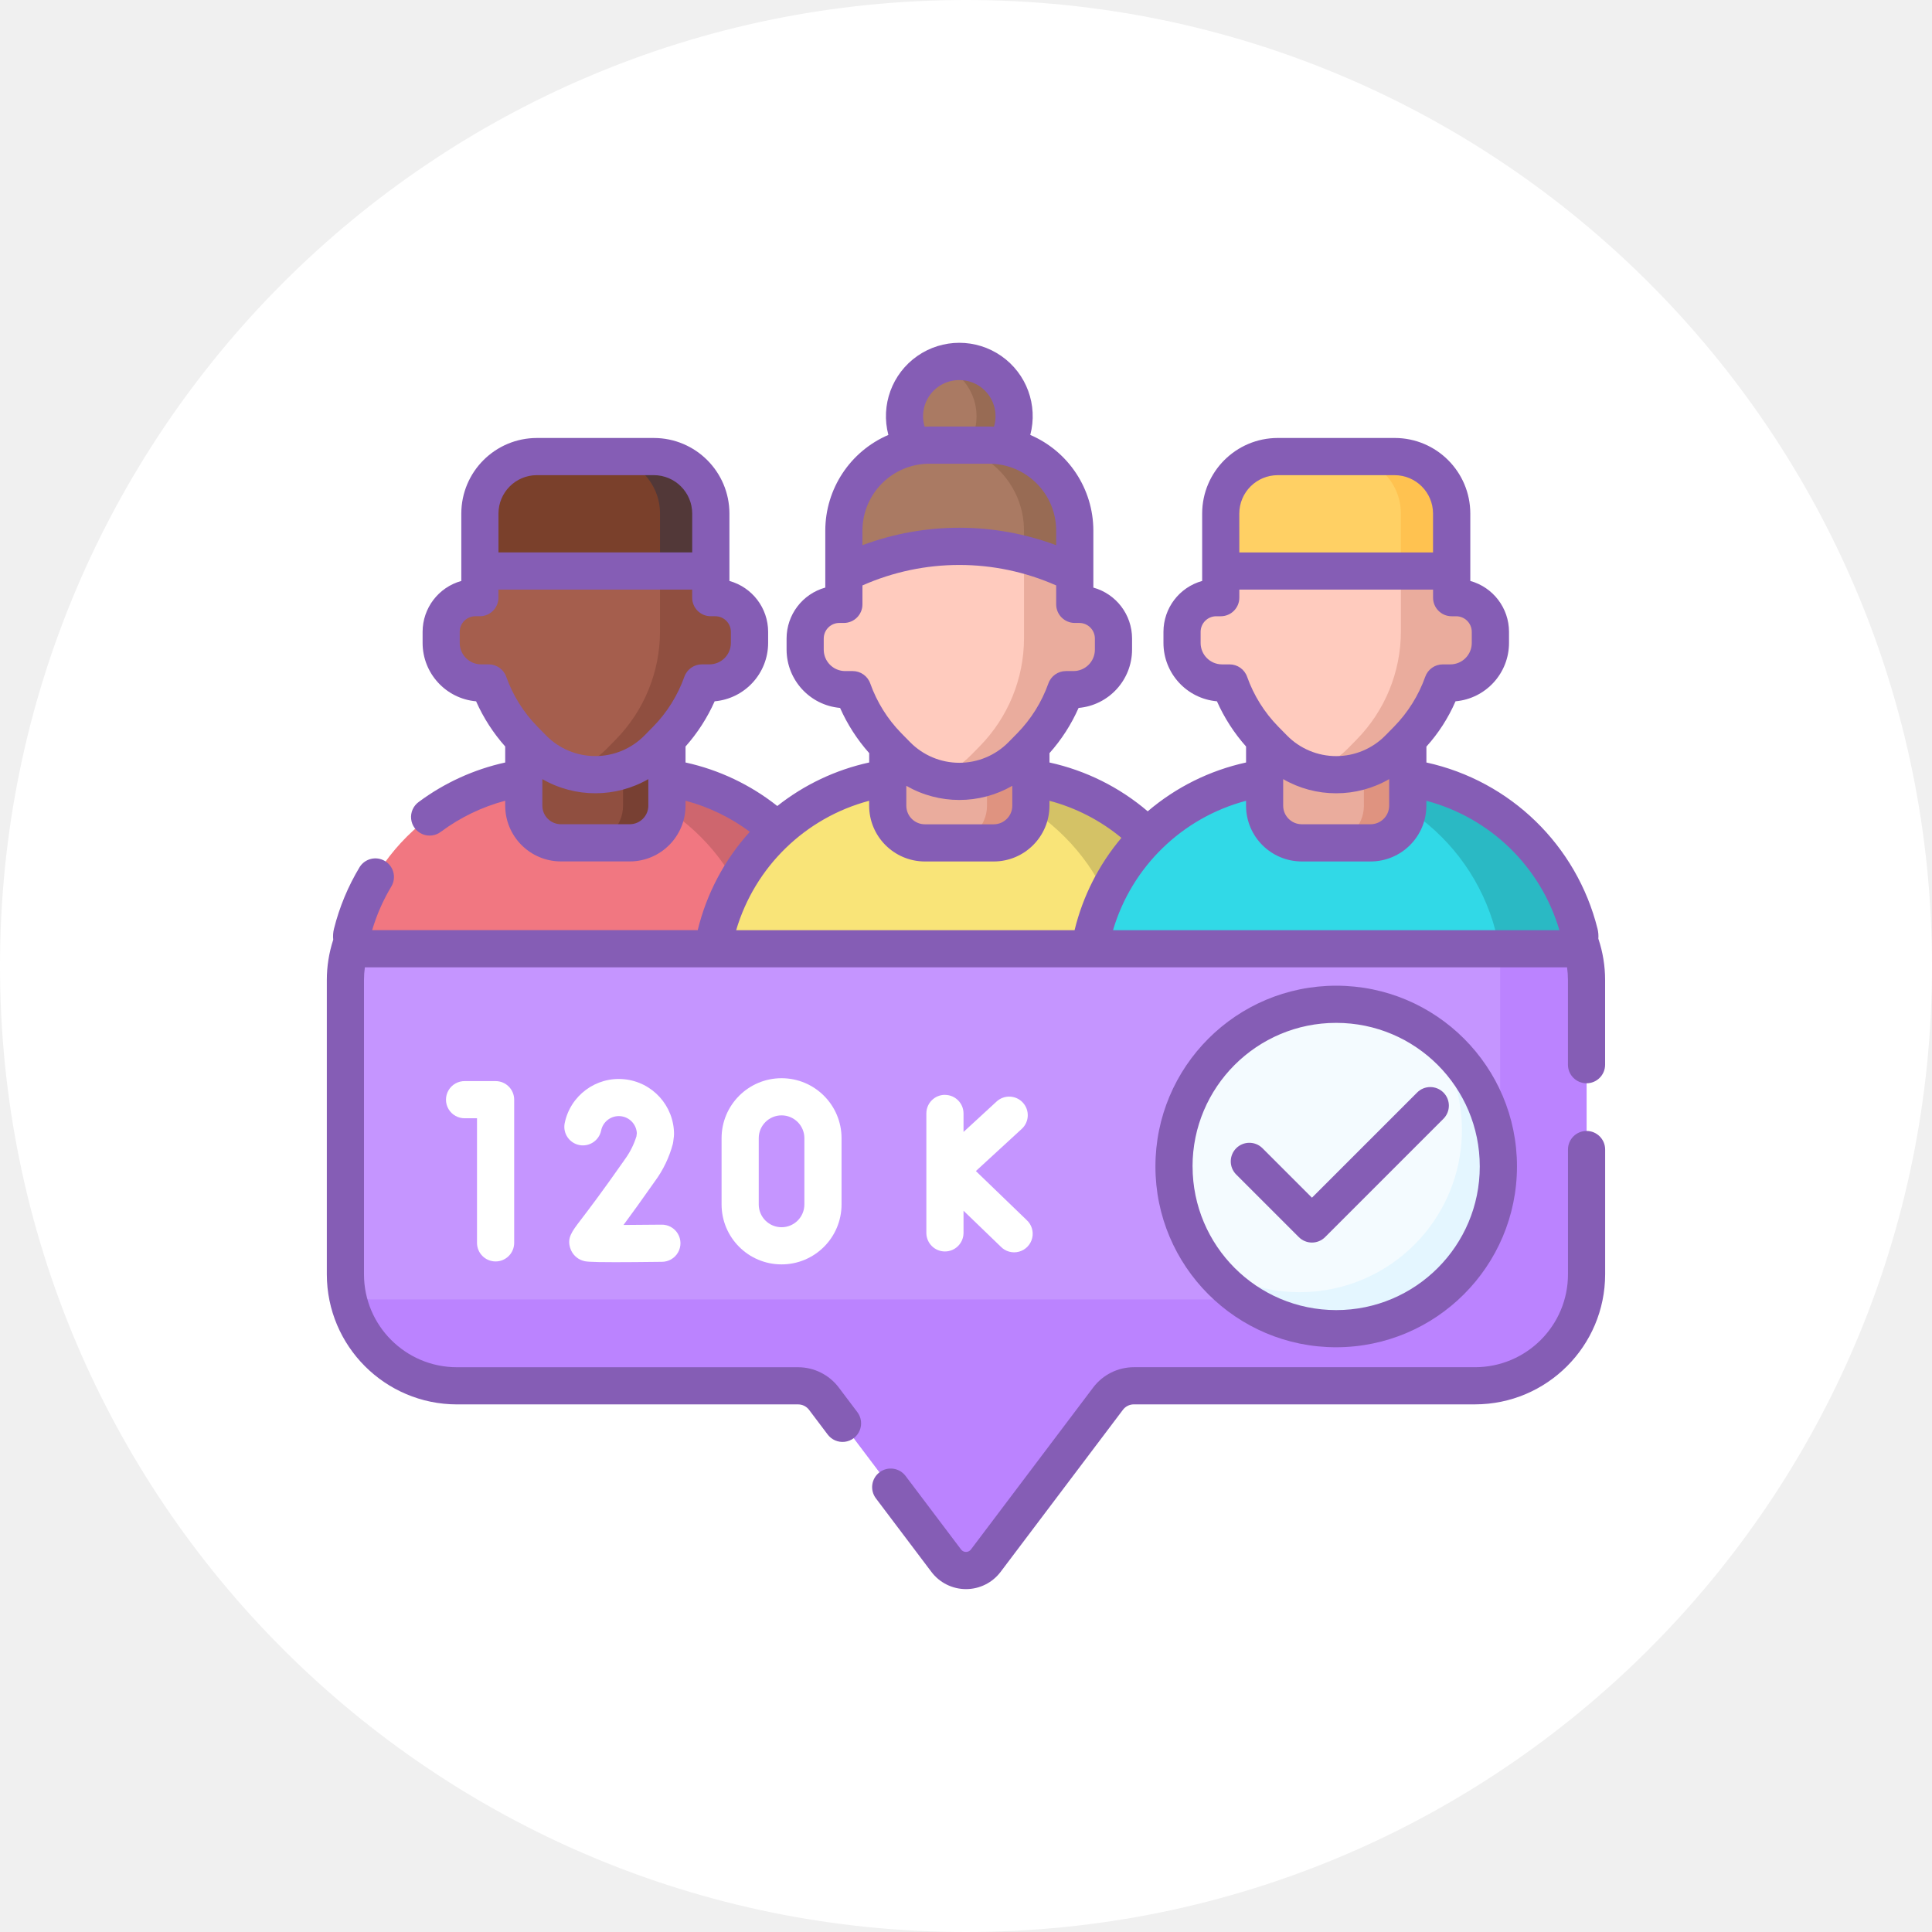
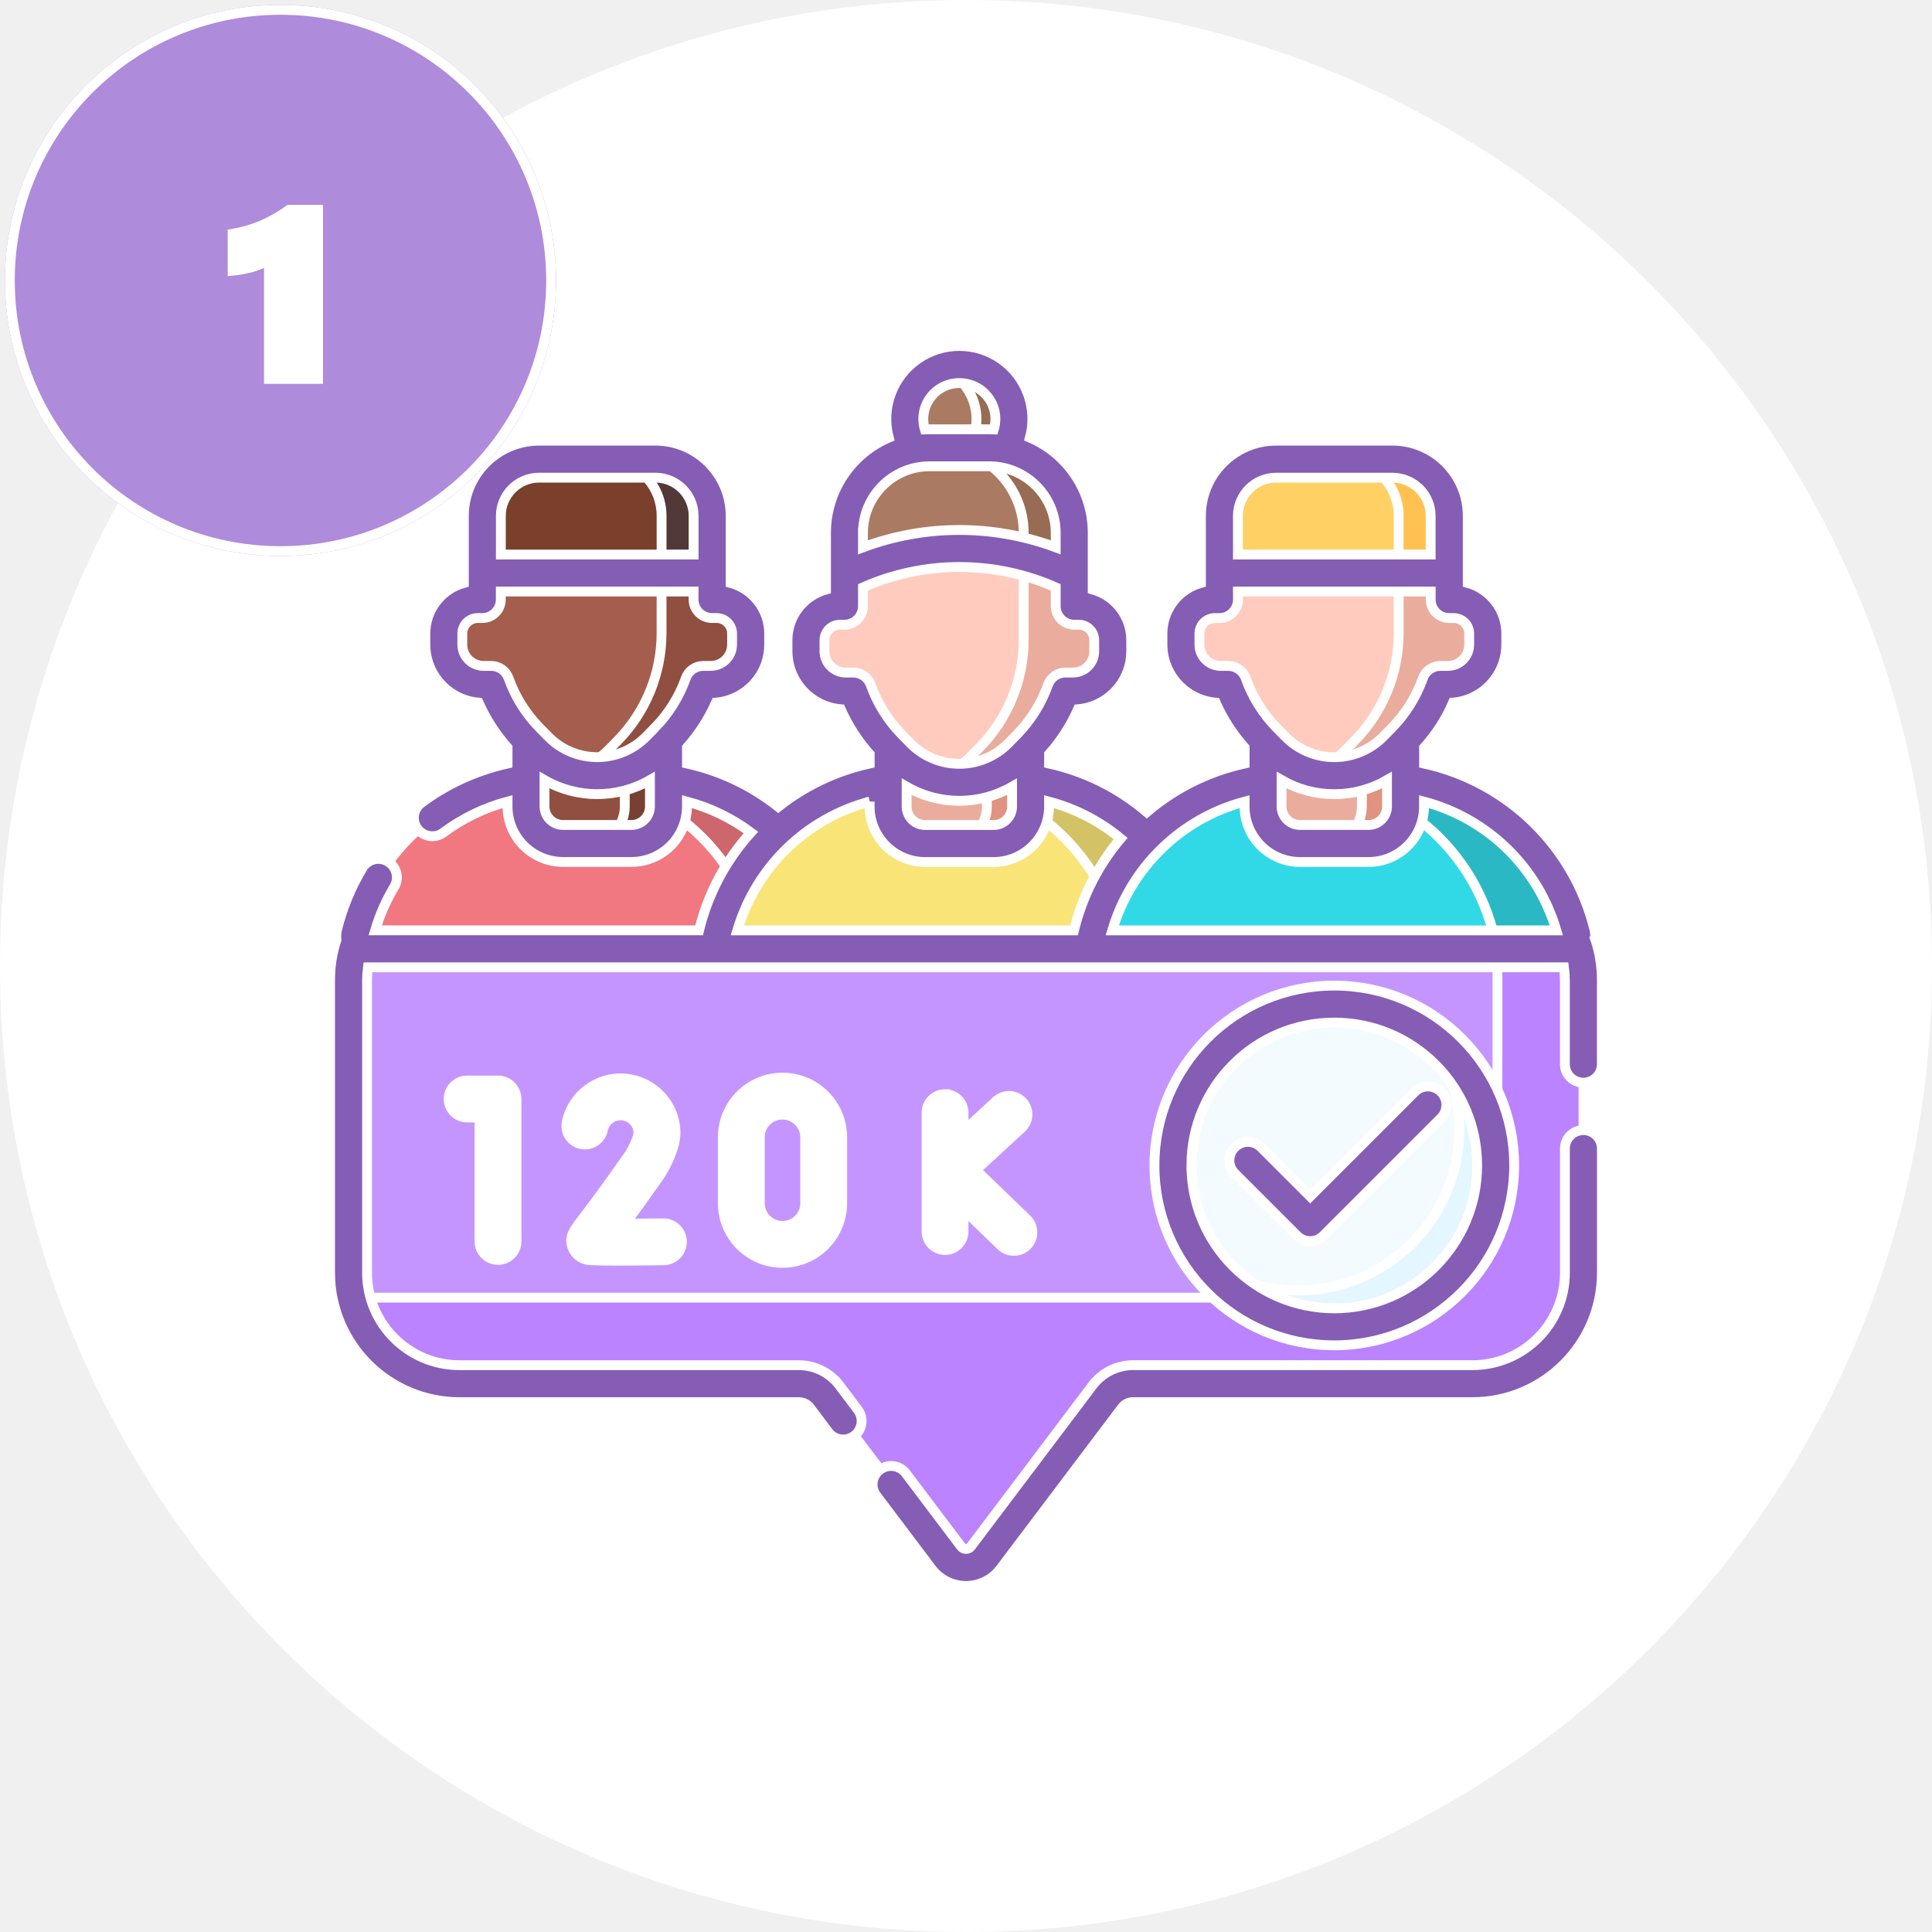
- <svg xmlns="http://www.w3.org/2000/svg" width="195.316" height="195.316" viewBox="0 0 195.316 195.316">
-   <g id="Grupo_61516" data-name="Grupo 61516" transform="translate(-118.277 -3684.834)">
-     <circle id="Elipse_4194" data-name="Elipse 4194" cx="97.658" cy="97.658" r="97.658" transform="translate(118.277 3684.834)" fill="#fff" />
-     <g id="Grupo_60446" data-name="Grupo 60446">
-       <g id="Grupo_60445" data-name="Grupo 60445">
-         <g id="Grupo_60414" data-name="Grupo 60414">
-           <path id="Trazado_109726" data-name="Trazado 109726" d="M267.4,3772.64H164.471a11.271,11.271,0,0,0-11.271,11.271v29.748a11.271,11.271,0,0,0,11.271,11.272h34.5a3.254,3.254,0,0,1,2.6,1.3l12.365,16.384a2.505,2.505,0,0,0,4,0l12.364-16.384a3.256,3.256,0,0,1,2.6-1.3h34.5a11.272,11.272,0,0,0,11.271-11.272v-29.748A11.271,11.271,0,0,0,267.4,3772.64Z" fill="#c595ff" />
-         </g>
-         <g id="Grupo_60415" data-name="Grupo 60415">
-           <path id="Trazado_109727" data-name="Trazado 109727" d="M269.7,3772.876a11.366,11.366,0,0,1,.236,2.3v27.271a13.748,13.748,0,0,1-13.748,13.748H155.74a11.374,11.374,0,0,1-2.3-.236,11.276,11.276,0,0,0,11.035,8.967h34.5a3.254,3.254,0,0,1,2.6,1.3l12.365,16.384a2.5,2.5,0,0,0,4,0l12.365-16.384a3.256,3.256,0,0,1,2.6-1.3h34.5a11.272,11.272,0,0,0,11.272-11.272v-29.748a11.275,11.275,0,0,0-8.967-11.035Z" fill="#bb83ff" />
-         </g>
-         <g id="Grupo_60416" data-name="Grupo 60416">
-           <path id="Trazado_109728" data-name="Trazado 109728" d="M203.386,3780.744a21.041,21.041,0,0,0-20.734-17.482h-8.377a21.044,21.044,0,0,0-20.409,15.926,1.255,1.255,0,0,0,1.218,1.556Z" fill="#f17781" />
-         </g>
-         <g id="Grupo_60417" data-name="Grupo 60417">
-           <path id="Trazado_109729" data-name="Trazado 109729" d="M194.962,3780.744h8.425a21.042,21.042,0,0,0-20.735-17.482h-8.4a21.042,21.042,0,0,1,20.711,17.481Z" fill="#ce666e" />
-         </g>
-         <g id="Grupo_60418" data-name="Grupo 60418">
-           <path id="Trazado_109730" data-name="Trazado 109730" d="M240.182,3780.744a21.042,21.042,0,0,0-20.735-17.482H211.07a21.041,21.041,0,0,0-20.734,17.482Z" fill="#f9e478" />
-         </g>
-         <g id="Grupo_60419" data-name="Grupo 60419">
-           <path id="Trazado_109731" data-name="Trazado 109731" d="M231.757,3780.744h8.425a21.042,21.042,0,0,0-20.735-17.482h-8.4A21.041,21.041,0,0,1,231.757,3780.744Z" fill="#d4c266" />
-         </g>
-         <g id="Grupo_60420" data-name="Grupo 60420">
-           <path id="Trazado_109732" data-name="Trazado 109732" d="M276.739,3780.744a1.255,1.255,0,0,0,1.218-1.556,21.044,21.044,0,0,0-20.408-15.926h-8.378a21.042,21.042,0,0,0-20.734,17.482Z" fill="#31d9e7" />
-         </g>
-         <g id="Grupo_60421" data-name="Grupo 60421">
-           <path id="Trazado_109733" data-name="Trazado 109733" d="M181.913,3770.039h-6.9a3.787,3.787,0,0,1-3.786-3.786v-10.686H185.7v10.686A3.786,3.786,0,0,1,181.913,3770.039Z" fill="#904f40" />
-         </g>
-         <g id="Grupo_60422" data-name="Grupo 60422">
-           <path id="Trazado_109734" data-name="Trazado 109734" d="M218.709,3770.039h-6.9a3.787,3.787,0,0,1-3.786-3.786v-10.686h14.471v10.686A3.785,3.785,0,0,1,218.709,3770.039Z" fill="#eaac9d" />
-         </g>
-         <g id="Grupo_60423" data-name="Grupo 60423">
-           <circle id="Elipse_4195" data-name="Elipse 4195" cx="16.398" cy="16.398" r="16.398" transform="translate(236.962 3786.362)" fill="#f4fbff" />
-         </g>
-         <g id="Grupo_60424" data-name="Grupo 60424">
-           <path id="Trazado_109735" data-name="Trazado 109735" d="M262.961,3789.47a16.394,16.394,0,0,1-22.891,22.89,16.4,16.4,0,1,0,22.891-22.89Z" fill="#e4f6ff" />
-         </g>
-         <g id="Grupo_60425" data-name="Grupo 60425">
-           <path id="Trazado_109736" data-name="Trazado 109736" d="M269.858,3780.744h6.881a1.255,1.255,0,0,0,1.218-1.556,21.044,21.044,0,0,0-20.408-15.926h-8.4A21.04,21.04,0,0,1,269.858,3780.744Z" fill="#2ab9c4" />
-         </g>
-         <g id="Grupo_60426" data-name="Grupo 60426">
-           <path id="Trazado_109737" data-name="Trazado 109737" d="M256.81,3770.039h-6.9a3.787,3.787,0,0,1-3.786-3.786v-10.686H260.6v10.686A3.786,3.786,0,0,1,256.81,3770.039Z" fill="#eaac9d" />
-         </g>
-         <g id="Grupo_60427" data-name="Grupo 60427">
-           <path id="Trazado_109738" data-name="Trazado 109738" d="M181.264,3755.567v10.715a3.757,3.757,0,0,1-3.757,3.757h4.435a3.757,3.757,0,0,0,3.757-3.757v-10.715Z" fill="#784033" />
-         </g>
-         <g id="Grupo_60428" data-name="Grupo 60428">
-           <path id="Trazado_109739" data-name="Trazado 109739" d="M218.059,3755.567v10.715a3.757,3.757,0,0,1-3.757,3.757h4.436a3.757,3.757,0,0,0,3.757-3.757v-10.715Z" fill="#df9380" />
-         </g>
-         <g id="Grupo_60429" data-name="Grupo 60429">
-           <path id="Trazado_109740" data-name="Trazado 109740" d="M256.161,3755.567v10.715a3.758,3.758,0,0,1-3.758,3.757h4.436a3.757,3.757,0,0,0,3.757-3.757v-10.715Z" fill="#df9380" />
-         </g>
-         <g id="Grupo_60436" data-name="Grupo 60436">
-           <g id="Grupo_60430" data-name="Grupo 60430">
-             <circle id="Elipse_4196" data-name="Elipse 4196" cx="5.541" cy="5.541" r="5.541" transform="translate(209.718 3721.379)" fill="#aa7a63" />
-           </g>
-           <g id="Grupo_60431" data-name="Grupo 60431">
-             <path id="Trazado_109741" data-name="Trazado 109741" d="M215.259,3721.379a5.512,5.512,0,0,0-1.9.342,5.533,5.533,0,0,1,0,10.4,5.538,5.538,0,1,0,1.9-10.738Z" fill="#986b54" />
-           </g>
-           <g id="Grupo_60432" data-name="Grupo 60432">
-             <path id="Trazado_109742" data-name="Trazado 109742" d="M222.461,3760.267l-.884.9a8.852,8.852,0,0,1-12.636,0l-.885-.9a15.613,15.613,0,0,1-4.469-10.934v-7.753H226.93v7.753A15.609,15.609,0,0,1,222.461,3760.267Z" fill="#ffcbbe" />
-           </g>
-           <path id="Trazado_109743" data-name="Trazado 109743" d="M227.361,3745.924h-.431V3738.7H203.587v7.225h-.431a3.482,3.482,0,0,0-3.482,3.482v1.067a4.073,4.073,0,0,0,4.073,4.073h.737a15.617,15.617,0,0,0,3.572,5.721l.885.9a8.85,8.85,0,0,0,12.636,0l.884-.9a15.617,15.617,0,0,0,3.572-5.721h.737a4.073,4.073,0,0,0,4.073-4.073v-1.067a3.482,3.482,0,0,0-3.482-3.482Z" fill="#ffcbbe" />
-           <path id="Trazado_109744" data-name="Trazado 109744" d="M227.361,3745.924h-.431V3738.7H221.8v10.634a15.613,15.613,0,0,1-4.469,10.934l-.885.9a8.8,8.8,0,0,1-3.751,2.273,8.85,8.85,0,0,0,8.884-2.273l.884-.9a15.609,15.609,0,0,0,3.572-5.72h.737a4.073,4.073,0,0,0,4.073-4.073v-1.067a3.482,3.482,0,0,0-3.482-3.483Z" fill="#eaac9d" />
-           <g id="Grupo_60433" data-name="Grupo 60433">
-             <path id="Trazado_109745" data-name="Trazado 109745" d="M215.259,3740.061a25.921,25.921,0,0,1,11.671,2.758v-4.346a8.641,8.641,0,0,0-8.641-8.641h-6.06a8.641,8.641,0,0,0-8.642,8.641v4.346A25.922,25.922,0,0,1,215.259,3740.061Z" fill="#aa7a63" />
-           </g>
-           <g id="Grupo_60435" data-name="Grupo 60435">
-             <g id="Grupo_60434" data-name="Grupo 60434">
-               <path id="Trazado_109746" data-name="Trazado 109746" d="M218.289,3729.832h-5.134a8.641,8.641,0,0,1,8.642,8.641v2.419a25.868,25.868,0,0,1,5.133,1.927v-4.346a8.641,8.641,0,0,0-8.641-8.641Z" fill="#986b54" />
+ <svg xmlns="http://www.w3.org/2000/svg" width="196.316" height="196.316" viewBox="0 0 196.316 196.316">
+   <g id="Grupo_61521" data-name="Grupo 61521" transform="translate(-254.5 -3690.5)">
+     <g id="Grupo_61518" data-name="Grupo 61518">
+       <g id="Grupo_61515" data-name="Grupo 61515" transform="translate(0.128 0.197)">
+         <circle id="Elipse_4194" data-name="Elipse 4194" cx="97.658" cy="97.658" r="97.658" transform="translate(254.872 3690.803)" fill="#fff" stroke="#fff" stroke-width="1" />
+         <g id="Grupo_60446" data-name="Grupo 60446" transform="translate(136.595 5.969)">
+           <g id="Grupo_60445" data-name="Grupo 60445">
+             <g id="Grupo_60414" data-name="Grupo 60414">
+               <path id="Trazado_109726" data-name="Trazado 109726" d="M267.4,3772.64H164.471a11.271,11.271,0,0,0-11.271,11.271v29.748a11.271,11.271,0,0,0,11.271,11.272h34.5a3.254,3.254,0,0,1,2.6,1.3l12.365,16.384a2.505,2.505,0,0,0,4,0l12.364-16.384a3.256,3.256,0,0,1,2.6-1.3h34.5a11.272,11.272,0,0,0,11.271-11.272v-29.748A11.271,11.271,0,0,0,267.4,3772.64Z" fill="#c595ff" stroke="#fff" stroke-width="1" />
            </g>
+             <g id="Grupo_60415" data-name="Grupo 60415">
+               <path id="Trazado_109727" data-name="Trazado 109727" d="M269.7,3772.876a11.366,11.366,0,0,1,.236,2.3v27.271a13.748,13.748,0,0,1-13.748,13.748H155.74a11.374,11.374,0,0,1-2.3-.236,11.276,11.276,0,0,0,11.035,8.967h34.5a3.254,3.254,0,0,1,2.6,1.3l12.365,16.384a2.5,2.5,0,0,0,4,0l12.365-16.384a3.256,3.256,0,0,1,2.6-1.3h34.5a11.272,11.272,0,0,0,11.272-11.272v-29.748a11.275,11.275,0,0,0-8.967-11.035Z" fill="#bb83ff" stroke="#fff" stroke-width="1" />
+             </g>
+             <g id="Grupo_60416" data-name="Grupo 60416">
+               <path id="Trazado_109728" data-name="Trazado 109728" d="M203.386,3780.744a21.041,21.041,0,0,0-20.734-17.482h-8.377a21.044,21.044,0,0,0-20.409,15.926,1.255,1.255,0,0,0,1.218,1.556Z" fill="#f17781" stroke="#fff" stroke-width="1" />
+             </g>
+             <g id="Grupo_60417" data-name="Grupo 60417">
+               <path id="Trazado_109729" data-name="Trazado 109729" d="M194.962,3780.744h8.425a21.042,21.042,0,0,0-20.735-17.482h-8.4a21.042,21.042,0,0,1,20.711,17.481Z" fill="#ce666e" stroke="#fff" stroke-width="1" />
+             </g>
+             <g id="Grupo_60418" data-name="Grupo 60418">
+               <path id="Trazado_109730" data-name="Trazado 109730" d="M240.182,3780.744a21.042,21.042,0,0,0-20.735-17.482H211.07a21.041,21.041,0,0,0-20.734,17.482Z" fill="#f9e478" stroke="#fff" stroke-width="1" />
+             </g>
+             <g id="Grupo_60419" data-name="Grupo 60419">
+               <path id="Trazado_109731" data-name="Trazado 109731" d="M231.757,3780.744h8.425a21.042,21.042,0,0,0-20.735-17.482h-8.4A21.041,21.041,0,0,1,231.757,3780.744Z" fill="#d4c266" stroke="#fff" stroke-width="1" />
+             </g>
+             <g id="Grupo_60420" data-name="Grupo 60420">
+               <path id="Trazado_109732" data-name="Trazado 109732" d="M276.739,3780.744a1.255,1.255,0,0,0,1.218-1.556,21.044,21.044,0,0,0-20.408-15.926h-8.378a21.042,21.042,0,0,0-20.734,17.482Z" fill="#31d9e7" stroke="#fff" stroke-width="1" />
+             </g>
+             <g id="Grupo_60421" data-name="Grupo 60421">
+               <path id="Trazado_109733" data-name="Trazado 109733" d="M181.913,3770.039h-6.9a3.787,3.787,0,0,1-3.786-3.786v-10.686H185.7v10.686A3.786,3.786,0,0,1,181.913,3770.039Z" fill="#904f40" stroke="#fff" stroke-width="1" />
+             </g>
+             <g id="Grupo_60422" data-name="Grupo 60422">
+               <path id="Trazado_109734" data-name="Trazado 109734" d="M218.709,3770.039h-6.9a3.787,3.787,0,0,1-3.786-3.786v-10.686h14.471v10.686A3.785,3.785,0,0,1,218.709,3770.039Z" fill="#eaac9d" stroke="#fff" stroke-width="1" />
+             </g>
+             <g id="Grupo_60423" data-name="Grupo 60423">
+               <circle id="Elipse_4195" data-name="Elipse 4195" cx="16.398" cy="16.398" r="16.398" transform="translate(236.962 3786.362)" fill="#f4fbff" stroke="#fff" stroke-width="1" />
+             </g>
+             <g id="Grupo_60424" data-name="Grupo 60424">
+               <path id="Trazado_109735" data-name="Trazado 109735" d="M262.961,3789.47a16.394,16.394,0,0,1-22.891,22.89,16.4,16.4,0,1,0,22.891-22.89Z" fill="#e4f6ff" stroke="#fff" stroke-width="1" />
+             </g>
+             <g id="Grupo_60425" data-name="Grupo 60425">
+               <path id="Trazado_109736" data-name="Trazado 109736" d="M269.858,3780.744h6.881a1.255,1.255,0,0,0,1.218-1.556,21.044,21.044,0,0,0-20.408-15.926h-8.4A21.04,21.04,0,0,1,269.858,3780.744Z" fill="#2ab9c4" stroke="#fff" stroke-width="1" />
+             </g>
+             <g id="Grupo_60426" data-name="Grupo 60426">
+               <path id="Trazado_109737" data-name="Trazado 109737" d="M256.81,3770.039h-6.9a3.787,3.787,0,0,1-3.786-3.786v-10.686H260.6v10.686A3.786,3.786,0,0,1,256.81,3770.039Z" fill="#eaac9d" stroke="#fff" stroke-width="1" />
+             </g>
+             <g id="Grupo_60427" data-name="Grupo 60427">
+               <path id="Trazado_109738" data-name="Trazado 109738" d="M181.264,3755.567v10.715a3.757,3.757,0,0,1-3.757,3.757h4.435a3.757,3.757,0,0,0,3.757-3.757v-10.715Z" fill="#784033" stroke="#fff" stroke-width="1" />
+             </g>
+             <g id="Grupo_60428" data-name="Grupo 60428">
+               <path id="Trazado_109739" data-name="Trazado 109739" d="M218.059,3755.567v10.715a3.757,3.757,0,0,1-3.757,3.757h4.436a3.757,3.757,0,0,0,3.757-3.757v-10.715Z" fill="#df9380" stroke="#fff" stroke-width="1" />
+             </g>
+             <g id="Grupo_60429" data-name="Grupo 60429">
+               <path id="Trazado_109740" data-name="Trazado 109740" d="M256.161,3755.567v10.715a3.758,3.758,0,0,1-3.758,3.757h4.436a3.757,3.757,0,0,0,3.757-3.757v-10.715Z" fill="#df9380" stroke="#fff" stroke-width="1" />
+             </g>
+             <g id="Grupo_60436" data-name="Grupo 60436">
+               <g id="Grupo_60430" data-name="Grupo 60430">
+                 <circle id="Elipse_4196" data-name="Elipse 4196" cx="5.541" cy="5.541" r="5.541" transform="translate(209.718 3721.379)" fill="#aa7a63" stroke="#fff" stroke-width="1" />
+               </g>
+               <g id="Grupo_60431" data-name="Grupo 60431">
+                 <path id="Trazado_109741" data-name="Trazado 109741" d="M215.259,3721.379a5.512,5.512,0,0,0-1.9.342,5.533,5.533,0,0,1,0,10.4,5.538,5.538,0,1,0,1.9-10.738Z" fill="#986b54" stroke="#fff" stroke-width="1" />
+               </g>
+               <g id="Grupo_60432" data-name="Grupo 60432">
+                 <path id="Trazado_109742" data-name="Trazado 109742" d="M222.461,3760.267l-.884.9a8.852,8.852,0,0,1-12.636,0l-.885-.9a15.613,15.613,0,0,1-4.469-10.934v-7.753H226.93v7.753A15.609,15.609,0,0,1,222.461,3760.267Z" fill="#ffcbbe" stroke="#fff" stroke-width="1" />
+               </g>
+               <path id="Trazado_109743" data-name="Trazado 109743" d="M227.361,3745.924h-.431V3738.7H203.587v7.225h-.431a3.482,3.482,0,0,0-3.482,3.482v1.067a4.073,4.073,0,0,0,4.073,4.073h.737a15.617,15.617,0,0,0,3.572,5.721l.885.9a8.85,8.85,0,0,0,12.636,0l.884-.9a15.617,15.617,0,0,0,3.572-5.721h.737a4.073,4.073,0,0,0,4.073-4.073v-1.067a3.482,3.482,0,0,0-3.482-3.482Z" fill="#ffcbbe" stroke="#fff" stroke-width="1" />
+               <path id="Trazado_109744" data-name="Trazado 109744" d="M227.361,3745.924h-.431V3738.7H221.8v10.634a15.613,15.613,0,0,1-4.469,10.934l-.885.9a8.8,8.8,0,0,1-3.751,2.273,8.85,8.85,0,0,0,8.884-2.273l.884-.9a15.609,15.609,0,0,0,3.572-5.72h.737a4.073,4.073,0,0,0,4.073-4.073v-1.067a3.482,3.482,0,0,0-3.482-3.483Z" fill="#eaac9d" stroke="#fff" stroke-width="1" />
+               <g id="Grupo_60433" data-name="Grupo 60433">
+                 <path id="Trazado_109745" data-name="Trazado 109745" d="M215.259,3740.061a25.921,25.921,0,0,1,11.671,2.758v-4.346a8.641,8.641,0,0,0-8.641-8.641h-6.06a8.641,8.641,0,0,0-8.642,8.641v4.346A25.922,25.922,0,0,1,215.259,3740.061Z" fill="#aa7a63" stroke="#fff" stroke-width="1" />
+               </g>
+               <g id="Grupo_60435" data-name="Grupo 60435">
+                 <g id="Grupo_60434" data-name="Grupo 60434">
+                   <path id="Trazado_109746" data-name="Trazado 109746" d="M218.289,3729.832h-5.134a8.641,8.641,0,0,1,8.642,8.641v2.419a25.868,25.868,0,0,1,5.133,1.927v-4.346a8.641,8.641,0,0,0-8.641-8.641Z" fill="#986b54" stroke="#fff" stroke-width="1" />
+                 </g>
+               </g>
+             </g>
+             <g id="Grupo_60440" data-name="Grupo 60440">
+               <path id="Trazado_109747" data-name="Trazado 109747" d="M190.566,3745.254h-.431v-4.345H166.792v4.345h-.431a3.482,3.482,0,0,0-3.482,3.482v1.067a4.073,4.073,0,0,0,4.073,4.073h.737a15.6,15.6,0,0,0,3.571,5.72l.885.9a8.852,8.852,0,0,0,12.636,0l.885-.9a15.61,15.61,0,0,0,3.572-5.72h.736a4.073,4.073,0,0,0,4.073-4.073v-1.067a3.481,3.481,0,0,0-3.481-3.482Z" fill="#a55e4d" stroke="#fff" stroke-width="1" />
+               <g id="Grupo_60437" data-name="Grupo 60437">
+                 <path id="Trazado_109748" data-name="Trazado 109748" d="M190.135,3742.559v-5.807a5.762,5.762,0,0,0-5.761-5.761H172.553a5.761,5.761,0,0,0-5.761,5.761v5.807Z" fill="#8b5e5e" stroke="#fff" stroke-width="1" />
+               </g>
+               <g id="Grupo_60438" data-name="Grupo 60438">
+                 <path id="Trazado_109749" data-name="Trazado 109749" d="M190.135,3742.559v-5.807a5.762,5.762,0,0,0-5.761-5.761H172.553a5.761,5.761,0,0,0-5.761,5.761v5.807Z" fill="#7a402b" stroke="#fff" stroke-width="1" />
+               </g>
+               <g id="Grupo_60439" data-name="Grupo 60439">
+                 <path id="Trazado_109750" data-name="Trazado 109750" d="M184.374,3730.991h-5.133a5.761,5.761,0,0,1,5.761,5.761v5.807h5.133v-5.807A5.762,5.762,0,0,0,184.374,3730.991Z" fill="#523838" stroke="#fff" stroke-width="1" />
+               </g>
+               <path id="Trazado_109751" data-name="Trazado 109751" d="M190.566,3745.254h-.431v-4.345H185v7.753a15.612,15.612,0,0,1-4.468,10.934l-.885.9a8.809,8.809,0,0,1-3.752,2.273,8.848,8.848,0,0,0,8.884-2.273l.885-.9a15.61,15.61,0,0,0,3.572-5.72h.737a4.074,4.074,0,0,0,4.073-4.073v-1.067a3.482,3.482,0,0,0-3.482-3.482Z" fill="#904f40" stroke="#fff" stroke-width="1" />
+             </g>
+             <g id="Grupo_60444" data-name="Grupo 60444">
+               <g id="Grupo_60441" data-name="Grupo 60441">
+                 <path id="Trazado_109752" data-name="Trazado 109752" d="M265.032,3742.559v-5.807a5.762,5.762,0,0,0-5.762-5.761H247.45a5.761,5.761,0,0,0-5.761,5.761v5.807Z" fill="#8b5e5e" stroke="#fff" stroke-width="1" />
+               </g>
+               <path id="Trazado_109753" data-name="Trazado 109753" d="M265.462,3745.254h-.43v-4.345H241.689v4.345h-.431a3.482,3.482,0,0,0-3.482,3.482v1.067a4.073,4.073,0,0,0,4.073,4.073h.736a15.61,15.61,0,0,0,3.572,5.72l.885.9a8.852,8.852,0,0,0,12.636,0l.885-.9a15.611,15.611,0,0,0,3.572-5.72h.736a4.073,4.073,0,0,0,4.073-4.073v-1.067A3.482,3.482,0,0,0,265.462,3745.254Z" fill="#ffcbbe" stroke="#fff" stroke-width="1" />
+               <g id="Grupo_60442" data-name="Grupo 60442">
+                 <path id="Trazado_109754" data-name="Trazado 109754" d="M265.032,3742.559v-5.807a5.762,5.762,0,0,0-5.762-5.761H247.45a5.761,5.761,0,0,0-5.761,5.761v5.807Z" fill="#ffd064" stroke="#fff" stroke-width="1" />
+               </g>
+               <path id="Trazado_109755" data-name="Trazado 109755" d="M265.462,3745.254h-.43v-4.345H259.9v7.753a15.608,15.608,0,0,1-4.469,10.934l-.884.9a8.809,8.809,0,0,1-3.752,2.273,8.849,8.849,0,0,0,8.884-2.273l.885-.9a15.611,15.611,0,0,0,3.572-5.72h.736a4.073,4.073,0,0,0,4.073-4.073v-1.067A3.482,3.482,0,0,0,265.462,3745.254Z" fill="#eaac9d" stroke="#fff" stroke-width="1" />
+               <g id="Grupo_60443" data-name="Grupo 60443">
+                 <path id="Trazado_109756" data-name="Trazado 109756" d="M259.27,3730.991h-5.132a5.761,5.761,0,0,1,5.761,5.761v5.807h5.133v-5.807a5.762,5.762,0,0,0-5.762-5.761Z" fill="#ffc250" stroke="#fff" stroke-width="1" />
+               </g>
+             </g>
+             <path id="Trazado_109757" data-name="Trazado 109757" d="M279.863,3779.717a3.161,3.161,0,0,0-.083-.984,22.88,22.88,0,0,0-17.3-16.815l0-1.606a16.8,16.8,0,0,0,2.944-4.58,5.929,5.929,0,0,0,5.407-5.9v-1.125a5.344,5.344,0,0,0-3.913-5.142v-6.815a7.648,7.648,0,0,0-7.639-7.639H247.45a7.649,7.649,0,0,0-7.64,7.639v6.815a5.342,5.342,0,0,0-3.913,5.142v1.125a5.929,5.929,0,0,0,5.407,5.9,17.667,17.667,0,0,0,2.944,4.57c0,.015,0,1.616,0,1.616a22.836,22.836,0,0,0-9.943,4.936,22.8,22.8,0,0,0-9.929-4.936v-.946a17.443,17.443,0,0,0,2.94-4.569,5.929,5.929,0,0,0,5.407-5.9v-1.124a5.344,5.344,0,0,0-3.913-5.143v-5.764a10.536,10.536,0,0,0-6.377-9.669,7.419,7.419,0,1,0-14.346,0,10.535,10.535,0,0,0-6.377,9.668v5.764a5.345,5.345,0,0,0-3.913,5.143v1.124a5.929,5.929,0,0,0,5.408,5.9,17.652,17.652,0,0,0,2.943,4.569c0,.016,0,.946,0,.946a22.817,22.817,0,0,0-9.291,4.4,22.788,22.788,0,0,0-9.276-4.4s0-1.6,0-1.615a17.679,17.679,0,0,0,2.944-4.569,5.929,5.929,0,0,0,5.407-5.9v-1.125a5.344,5.344,0,0,0-3.913-5.142v-6.814a7.648,7.648,0,0,0-7.64-7.64H172.553a7.648,7.648,0,0,0-7.64,7.64v6.814a5.344,5.344,0,0,0-3.913,5.142v1.125a5.929,5.929,0,0,0,5.407,5.9,17.679,17.679,0,0,0,2.944,4.569c0,.016,0,1.617,0,1.617a22.918,22.918,0,0,0-8.732,3.98,1.879,1.879,0,1,0,2.242,3.015,19.146,19.146,0,0,1,6.49-3.13v.5a5.642,5.642,0,0,0,5.636,5.636h6.957a5.642,5.642,0,0,0,5.636-5.636v-.5a19.063,19.063,0,0,1,6.5,3.14,22.86,22.86,0,0,0-5.267,9.943H155.9a19.093,19.093,0,0,1,1.957-4.443,1.879,1.879,0,0,0-3.218-1.939,22.823,22.823,0,0,0-2.6,6.25,3.149,3.149,0,0,0-.074,1.1,13.145,13.145,0,0,0-.648,4.079v29.748a13.165,13.165,0,0,0,13.15,13.15h34.5a1.385,1.385,0,0,1,1.1.548l1.874,2.484a1.879,1.879,0,1,0,3-2.263l-1.874-2.484a5.16,5.16,0,0,0-4.1-2.042h-34.5a9.4,9.4,0,0,1-9.393-9.393v-29.748a9.524,9.524,0,0,1,.089-1.289H276.7a9.529,9.529,0,0,1,.089,1.289v8.556a1.878,1.878,0,0,0,3.757,0v-8.556a13.115,13.115,0,0,0-.687-4.194ZM168.67,3736.752a3.887,3.887,0,0,1,3.883-3.882h11.821a3.886,3.886,0,0,1,3.882,3.882v3.929H168.67Zm15.151,29.529a1.881,1.881,0,0,1-1.879,1.879h-6.958a1.881,1.881,0,0,1-1.878-1.879V3763.6a10.748,10.748,0,0,0,10.714,0v2.683Zm.5-8-.884.9a6.974,6.974,0,0,1-9.955,0l-.885-.9a13.83,13.83,0,0,1-3.142-5.032,1.879,1.879,0,0,0-1.771-1.251h-.768a2.166,2.166,0,0,1-2.163-2.163v-1.125a1.579,1.579,0,0,1,1.577-1.577h.457a1.879,1.879,0,0,0,1.879-1.878v-.816h19.586v.816a1.878,1.878,0,0,0,1.878,1.878h.458a1.579,1.579,0,0,1,1.577,1.577v1.125a2.166,2.166,0,0,1-2.163,2.163h-.768a1.879,1.879,0,0,0-1.771,1.251,13.829,13.829,0,0,1-3.142,5.033ZM248,3763.6a10.651,10.651,0,0,0,5.357,1.431h0a10.658,10.658,0,0,0,5.358-1.431v2.683a1.881,1.881,0,0,1-1.879,1.879h-6.958a1.881,1.881,0,0,1-1.878-1.879Zm-4.436-26.846a3.887,3.887,0,0,1,3.883-3.882h11.821a3.886,3.886,0,0,1,3.882,3.882v3.929H243.567ZM242.585,3752h-.767a2.166,2.166,0,0,1-2.164-2.163v-1.125a1.579,1.579,0,0,1,1.577-1.577h.458a1.878,1.878,0,0,0,1.878-1.878v-.816h19.586v.816a1.879,1.879,0,0,0,1.879,1.878h.457a1.579,1.579,0,0,1,1.577,1.577v1.125A2.166,2.166,0,0,1,264.9,3752h-.767a1.879,1.879,0,0,0-1.771,1.251,13.842,13.842,0,0,1-3.142,5.033l-.885.9a6.973,6.973,0,0,1-9.954,0l-.885-.9a13.817,13.817,0,0,1-3.142-5.032A1.878,1.878,0,0,0,242.585,3752Zm-27.326-28.74a3.649,3.649,0,0,1,3.505,4.708c-.158-.007-.316-.012-.476-.012h-6.059c-.16,0-.318.005-.476.012a3.649,3.649,0,0,1,3.506-4.708Zm-9.793,15.216a6.77,6.77,0,0,1,6.763-6.762h6.059a6.77,6.77,0,0,1,6.763,6.762v1.475a28.052,28.052,0,0,0-19.586,0v-1.475Zm-.982,14.2h-.768a2.166,2.166,0,0,1-2.163-2.163v-1.125a1.578,1.578,0,0,1,1.577-1.577h.457a1.879,1.879,0,0,0,1.879-1.879v-1.914a24.2,24.2,0,0,1,19.586,0v1.914a1.878,1.878,0,0,0,1.878,1.879h.458a1.579,1.579,0,0,1,1.577,1.577v1.124a2.167,2.167,0,0,1-2.164,2.164h-.767a1.879,1.879,0,0,0-1.771,1.251,13.83,13.83,0,0,1-3.142,5.032l-.885.9a6.974,6.974,0,0,1-9.954,0l-.885-.9a13.83,13.83,0,0,1-3.142-5.032,1.879,1.879,0,0,0-1.771-1.251Zm16.132,11.6v2.012a1.881,1.881,0,0,1-1.878,1.879H211.78a1.881,1.881,0,0,1-1.879-1.879v-2.012a10.745,10.745,0,0,0,10.715,0Zm-14.472,1.513v.5a5.642,5.642,0,0,0,5.636,5.636h6.958a5.642,5.642,0,0,0,5.635-5.636v-.5a19.037,19.037,0,0,1,7.274,3.748,22.836,22.836,0,0,0-4.736,9.334H192.7a19.143,19.143,0,0,1,13.448-13.083Zm24.653,13.083a19.143,19.143,0,0,1,13.449-13.083v.5a5.642,5.642,0,0,0,5.635,5.635h6.958a5.642,5.642,0,0,0,5.636-5.635v-.5a19.121,19.121,0,0,1,13.448,13.083Z" fill="#855db5" stroke="#fff" stroke-width="1" />
+             <path id="Trazado_109758" data-name="Trazado 109758" d="M278.671,3799.167a1.878,1.878,0,0,0-1.878,1.879v12.613a9.4,9.4,0,0,1-9.393,9.393H232.9a5.163,5.163,0,0,0-4.1,2.042l-12.365,16.384a.625.625,0,0,1-1,0l-5.61-7.434a1.879,1.879,0,0,0-3,2.264l5.61,7.433a4.383,4.383,0,0,0,7,0l12.365-16.384a1.385,1.385,0,0,1,1.1-.548h34.5a13.165,13.165,0,0,0,13.15-13.15v-12.613a1.879,1.879,0,0,0-1.879-1.879Z" fill="#855db5" stroke="#fff" stroke-width="1" />
+             <path id="Trazado_109759" data-name="Trazado 109759" d="M271.637,3802.759a18.276,18.276,0,1,0-18.277,18.277A18.3,18.3,0,0,0,271.637,3802.759Zm-32.8,0a14.519,14.519,0,1,1,14.519,14.52A14.535,14.535,0,0,1,238.841,3802.759Z" fill="#855db5" stroke="#fff" stroke-width="1" />
+             <path id="Trazado_109760" data-name="Trazado 109760" d="M264.2,3795.281a1.88,1.88,0,0,0-2.657,0l-10.634,10.634-5.02-5.02a1.879,1.879,0,0,0-2.657,2.657l6.349,6.348a1.879,1.879,0,0,0,2.657,0l11.962-11.962a1.878,1.878,0,0,0,0-2.657Z" fill="#855db5" stroke="#fff" stroke-width="1" />
+             <path id="Trazado_109761" data-name="Trazado 109761" d="M213.806,3795.517a1.878,1.878,0,0,0-1.879,1.878v12.12a1.879,1.879,0,0,0,3.757,0v-2.282l3.767,3.634a1.878,1.878,0,1,0,2.608-2.7l-5.126-4.945,4.663-4.286a1.879,1.879,0,0,0-2.542-2.767l-3.37,3.1V3797.4a1.878,1.878,0,0,0-1.878-1.878Z" fill="#fff" stroke="#fff" stroke-width="1" />
+             <path id="Trazado_109762" data-name="Trazado 109762" d="M168.38,3812.36a1.878,1.878,0,0,0,1.878-1.878v-14.475a1.879,1.879,0,0,0-1.878-1.879h-3.094a1.879,1.879,0,1,0,0,3.757H166.5v12.6A1.879,1.879,0,0,0,168.38,3812.36Z" fill="#fff" stroke="#fff" stroke-width="1" />
+             <path id="Trazado_109763" data-name="Trazado 109763" d="M181.39,3802.124c-2.289,3.272-3.656,5.061-4.39,6.021-.929,1.217-1.4,1.827-1.079,2.854a1.943,1.943,0,0,0,1.262,1.28c.254.084.469.156,3.273.156,1.112,0,2.631-.011,4.721-.037a1.879,1.879,0,1,0-.047-3.757c-1.284.016-2.64.027-3.821.031.778-1.048,1.813-2.471,3.159-4.394a11.237,11.237,0,0,0,1.83-3.8,1.706,1.706,0,0,0,.034-.187l.071-.56a1.894,1.894,0,0,0,.015-.238,5.583,5.583,0,0,0-11.06-1.08,1.879,1.879,0,0,0,3.687.725,1.825,1.825,0,0,1,3.613.256l-.04.317a7.934,7.934,0,0,1-1.228,2.408Z" fill="#fff" stroke="#fff" stroke-width="1" />
+             <path id="Trazado_109764" data-name="Trazado 109764" d="M191.225,3799.9v6.694a6.064,6.064,0,1,0,12.128,0V3799.9a6.064,6.064,0,0,0-12.128,0Zm8.371,0v6.694a2.307,2.307,0,0,1-4.614,0V3799.9a2.307,2.307,0,0,1,4.614,0Z" fill="#fff" stroke="#fff" stroke-width="1" />
          </g>
        </g>
-         <g id="Grupo_60440" data-name="Grupo 60440">
-           <path id="Trazado_109747" data-name="Trazado 109747" d="M190.566,3745.254h-.431v-4.345H166.792v4.345h-.431a3.482,3.482,0,0,0-3.482,3.482v1.067a4.073,4.073,0,0,0,4.073,4.073h.737a15.6,15.6,0,0,0,3.571,5.72l.885.9a8.852,8.852,0,0,0,12.636,0l.885-.9a15.61,15.61,0,0,0,3.572-5.72h.736a4.073,4.073,0,0,0,4.073-4.073v-1.067a3.481,3.481,0,0,0-3.481-3.482Z" fill="#a55e4d" />
-           <g id="Grupo_60437" data-name="Grupo 60437">
-             <path id="Trazado_109748" data-name="Trazado 109748" d="M190.135,3742.559v-5.807a5.762,5.762,0,0,0-5.761-5.761H172.553a5.761,5.761,0,0,0-5.761,5.761v5.807Z" fill="#8b5e5e" />
-           </g>
-           <g id="Grupo_60438" data-name="Grupo 60438">
-             <path id="Trazado_109749" data-name="Trazado 109749" d="M190.135,3742.559v-5.807a5.762,5.762,0,0,0-5.761-5.761H172.553a5.761,5.761,0,0,0-5.761,5.761v5.807Z" fill="#7a402b" />
-           </g>
-           <g id="Grupo_60439" data-name="Grupo 60439">
-             <path id="Trazado_109750" data-name="Trazado 109750" d="M184.374,3730.991h-5.133a5.761,5.761,0,0,1,5.761,5.761v5.807h5.133v-5.807A5.762,5.762,0,0,0,184.374,3730.991Z" fill="#523838" />
-           </g>
-           <path id="Trazado_109751" data-name="Trazado 109751" d="M190.566,3745.254h-.431v-4.345H185v7.753a15.612,15.612,0,0,1-4.468,10.934l-.885.9a8.809,8.809,0,0,1-3.752,2.273,8.848,8.848,0,0,0,8.884-2.273l.885-.9a15.61,15.61,0,0,0,3.572-5.72h.737a4.074,4.074,0,0,0,4.073-4.073v-1.067a3.482,3.482,0,0,0-3.482-3.482Z" fill="#904f40" />
+       </g>
+       <g id="Grupo_61512" data-name="Grupo 61512" transform="translate(-450 -79)">
+         <g id="Elipse_4269" data-name="Elipse 4269" transform="translate(705 3770)" fill="#af8bdb" stroke="#fff" stroke-width="1">
+           <circle cx="28" cy="28" r="28" stroke="none" />
+           <circle cx="28" cy="28" r="27.5" fill="none" />
        </g>
-         <g id="Grupo_60444" data-name="Grupo 60444">
-           <g id="Grupo_60441" data-name="Grupo 60441">
-             <path id="Trazado_109752" data-name="Trazado 109752" d="M265.032,3742.559v-5.807a5.762,5.762,0,0,0-5.762-5.761H247.45a5.761,5.761,0,0,0-5.761,5.761v5.807Z" fill="#8b5e5e" />
-           </g>
-           <path id="Trazado_109753" data-name="Trazado 109753" d="M265.462,3745.254h-.43v-4.345H241.689v4.345h-.431a3.482,3.482,0,0,0-3.482,3.482v1.067a4.073,4.073,0,0,0,4.073,4.073h.736a15.61,15.61,0,0,0,3.572,5.72l.885.9a8.852,8.852,0,0,0,12.636,0l.885-.9a15.611,15.611,0,0,0,3.572-5.72h.736a4.073,4.073,0,0,0,4.073-4.073v-1.067A3.482,3.482,0,0,0,265.462,3745.254Z" fill="#ffcbbe" />
-           <g id="Grupo_60442" data-name="Grupo 60442">
-             <path id="Trazado_109754" data-name="Trazado 109754" d="M265.032,3742.559v-5.807a5.762,5.762,0,0,0-5.762-5.761H247.45a5.761,5.761,0,0,0-5.761,5.761v5.807Z" fill="#ffd064" />
-           </g>
-           <path id="Trazado_109755" data-name="Trazado 109755" d="M265.462,3745.254h-.43v-4.345H259.9v7.753a15.608,15.608,0,0,1-4.469,10.934l-.884.9a8.809,8.809,0,0,1-3.752,2.273,8.849,8.849,0,0,0,8.884-2.273l.885-.9a15.611,15.611,0,0,0,3.572-5.72h.736a4.073,4.073,0,0,0,4.073-4.073v-1.067A3.482,3.482,0,0,0,265.462,3745.254Z" fill="#eaac9d" />
-           <g id="Grupo_60443" data-name="Grupo 60443">
-             <path id="Trazado_109756" data-name="Trazado 109756" d="M259.27,3730.991h-5.132a5.761,5.761,0,0,1,5.761,5.761v5.807h5.133v-5.807a5.762,5.762,0,0,0-5.762-5.761Z" fill="#ffc250" />
-           </g>
-         </g>
-         <path id="Trazado_109757" data-name="Trazado 109757" d="M279.863,3779.717a3.161,3.161,0,0,0-.083-.984,22.88,22.88,0,0,0-17.3-16.815l0-1.606a16.8,16.8,0,0,0,2.944-4.58,5.929,5.929,0,0,0,5.407-5.9v-1.125a5.344,5.344,0,0,0-3.913-5.142v-6.815a7.648,7.648,0,0,0-7.639-7.639H247.45a7.649,7.649,0,0,0-7.64,7.639v6.815a5.342,5.342,0,0,0-3.913,5.142v1.125a5.929,5.929,0,0,0,5.407,5.9,17.667,17.667,0,0,0,2.944,4.57c0,.015,0,1.616,0,1.616a22.836,22.836,0,0,0-9.943,4.936,22.8,22.8,0,0,0-9.929-4.936v-.946a17.443,17.443,0,0,0,2.94-4.569,5.929,5.929,0,0,0,5.407-5.9v-1.124a5.344,5.344,0,0,0-3.913-5.143v-5.764a10.536,10.536,0,0,0-6.377-9.669,7.419,7.419,0,1,0-14.346,0,10.535,10.535,0,0,0-6.377,9.668v5.764a5.345,5.345,0,0,0-3.913,5.143v1.124a5.929,5.929,0,0,0,5.408,5.9,17.652,17.652,0,0,0,2.943,4.569c0,.016,0,.946,0,.946a22.817,22.817,0,0,0-9.291,4.4,22.788,22.788,0,0,0-9.276-4.4s0-1.6,0-1.615a17.679,17.679,0,0,0,2.944-4.569,5.929,5.929,0,0,0,5.407-5.9v-1.125a5.344,5.344,0,0,0-3.913-5.142v-6.814a7.648,7.648,0,0,0-7.64-7.64H172.553a7.648,7.648,0,0,0-7.64,7.64v6.814a5.344,5.344,0,0,0-3.913,5.142v1.125a5.929,5.929,0,0,0,5.407,5.9,17.679,17.679,0,0,0,2.944,4.569c0,.016,0,1.617,0,1.617a22.918,22.918,0,0,0-8.732,3.98,1.879,1.879,0,1,0,2.242,3.015,19.146,19.146,0,0,1,6.49-3.13v.5a5.642,5.642,0,0,0,5.636,5.636h6.957a5.642,5.642,0,0,0,5.636-5.636v-.5a19.063,19.063,0,0,1,6.5,3.14,22.86,22.86,0,0,0-5.267,9.943H155.9a19.093,19.093,0,0,1,1.957-4.443,1.879,1.879,0,0,0-3.218-1.939,22.823,22.823,0,0,0-2.6,6.25,3.149,3.149,0,0,0-.074,1.1,13.145,13.145,0,0,0-.648,4.079v29.748a13.165,13.165,0,0,0,13.15,13.15h34.5a1.385,1.385,0,0,1,1.1.548l1.874,2.484a1.879,1.879,0,1,0,3-2.263l-1.874-2.484a5.16,5.16,0,0,0-4.1-2.042h-34.5a9.4,9.4,0,0,1-9.393-9.393v-29.748a9.524,9.524,0,0,1,.089-1.289H276.7a9.529,9.529,0,0,1,.089,1.289v8.556a1.878,1.878,0,0,0,3.757,0v-8.556a13.115,13.115,0,0,0-.687-4.194ZM168.67,3736.752a3.887,3.887,0,0,1,3.883-3.882h11.821a3.886,3.886,0,0,1,3.882,3.882v3.929H168.67Zm15.151,29.529a1.881,1.881,0,0,1-1.879,1.879h-6.958a1.881,1.881,0,0,1-1.878-1.879V3763.6a10.748,10.748,0,0,0,10.714,0v2.683Zm.5-8-.884.9a6.974,6.974,0,0,1-9.955,0l-.885-.9a13.83,13.83,0,0,1-3.142-5.032,1.879,1.879,0,0,0-1.771-1.251h-.768a2.166,2.166,0,0,1-2.163-2.163v-1.125a1.579,1.579,0,0,1,1.577-1.577h.457a1.879,1.879,0,0,0,1.879-1.878v-.816h19.586v.816a1.878,1.878,0,0,0,1.878,1.878h.458a1.579,1.579,0,0,1,1.577,1.577v1.125a2.166,2.166,0,0,1-2.163,2.163h-.768a1.879,1.879,0,0,0-1.771,1.251,13.829,13.829,0,0,1-3.142,5.033ZM248,3763.6a10.651,10.651,0,0,0,5.357,1.431h0a10.658,10.658,0,0,0,5.358-1.431v2.683a1.881,1.881,0,0,1-1.879,1.879h-6.958a1.881,1.881,0,0,1-1.878-1.879Zm-4.436-26.846a3.887,3.887,0,0,1,3.883-3.882h11.821a3.886,3.886,0,0,1,3.882,3.882v3.929H243.567ZM242.585,3752h-.767a2.166,2.166,0,0,1-2.164-2.163v-1.125a1.579,1.579,0,0,1,1.577-1.577h.458a1.878,1.878,0,0,0,1.878-1.878v-.816h19.586v.816a1.879,1.879,0,0,0,1.879,1.878h.457a1.579,1.579,0,0,1,1.577,1.577v1.125A2.166,2.166,0,0,1,264.9,3752h-.767a1.879,1.879,0,0,0-1.771,1.251,13.842,13.842,0,0,1-3.142,5.033l-.885.9a6.973,6.973,0,0,1-9.954,0l-.885-.9a13.817,13.817,0,0,1-3.142-5.032A1.878,1.878,0,0,0,242.585,3752Zm-27.326-28.74a3.649,3.649,0,0,1,3.505,4.708c-.158-.007-.316-.012-.476-.012h-6.059c-.16,0-.318.005-.476.012a3.649,3.649,0,0,1,3.506-4.708Zm-9.793,15.216a6.77,6.77,0,0,1,6.763-6.762h6.059a6.77,6.77,0,0,1,6.763,6.762v1.475a28.052,28.052,0,0,0-19.586,0v-1.475Zm-.982,14.2h-.768a2.166,2.166,0,0,1-2.163-2.163v-1.125a1.578,1.578,0,0,1,1.577-1.577h.457a1.879,1.879,0,0,0,1.879-1.879v-1.914a24.2,24.2,0,0,1,19.586,0v1.914a1.878,1.878,0,0,0,1.878,1.879h.458a1.579,1.579,0,0,1,1.577,1.577v1.124a2.167,2.167,0,0,1-2.164,2.164h-.767a1.879,1.879,0,0,0-1.771,1.251,13.83,13.83,0,0,1-3.142,5.032l-.885.9a6.974,6.974,0,0,1-9.954,0l-.885-.9a13.83,13.83,0,0,1-3.142-5.032,1.879,1.879,0,0,0-1.771-1.251Zm16.132,11.6v2.012a1.881,1.881,0,0,1-1.878,1.879H211.78a1.881,1.881,0,0,1-1.879-1.879v-2.012a10.745,10.745,0,0,0,10.715,0Zm-14.472,1.513v.5a5.642,5.642,0,0,0,5.636,5.636h6.958a5.642,5.642,0,0,0,5.635-5.636v-.5a19.037,19.037,0,0,1,7.274,3.748,22.836,22.836,0,0,0-4.736,9.334H192.7a19.143,19.143,0,0,1,13.448-13.083Zm24.653,13.083a19.143,19.143,0,0,1,13.449-13.083v.5a5.642,5.642,0,0,0,5.635,5.635h6.958a5.642,5.642,0,0,0,5.636-5.635v-.5a19.121,19.121,0,0,1,13.448,13.083Z" fill="#855db5" />
-         <path id="Trazado_109758" data-name="Trazado 109758" d="M278.671,3799.167a1.878,1.878,0,0,0-1.878,1.879v12.613a9.4,9.4,0,0,1-9.393,9.393H232.9a5.163,5.163,0,0,0-4.1,2.042l-12.365,16.384a.625.625,0,0,1-1,0l-5.61-7.434a1.879,1.879,0,0,0-3,2.264l5.61,7.433a4.383,4.383,0,0,0,7,0l12.365-16.384a1.385,1.385,0,0,1,1.1-.548h34.5a13.165,13.165,0,0,0,13.15-13.15v-12.613a1.879,1.879,0,0,0-1.879-1.879Z" fill="#855db5" />
-         <path id="Trazado_109759" data-name="Trazado 109759" d="M271.637,3802.759a18.276,18.276,0,1,0-18.277,18.277A18.3,18.3,0,0,0,271.637,3802.759Zm-32.8,0a14.519,14.519,0,1,1,14.519,14.52A14.535,14.535,0,0,1,238.841,3802.759Z" fill="#855db5" />
-         <path id="Trazado_109760" data-name="Trazado 109760" d="M264.2,3795.281a1.88,1.88,0,0,0-2.657,0l-10.634,10.634-5.02-5.02a1.879,1.879,0,0,0-2.657,2.657l6.349,6.348a1.879,1.879,0,0,0,2.657,0l11.962-11.962a1.878,1.878,0,0,0,0-2.657Z" fill="#855db5" />
-         <path id="Trazado_109761" data-name="Trazado 109761" d="M213.806,3795.517a1.878,1.878,0,0,0-1.879,1.878v12.12a1.879,1.879,0,0,0,3.757,0v-2.282l3.767,3.634a1.878,1.878,0,1,0,2.608-2.7l-5.126-4.945,4.663-4.286a1.879,1.879,0,0,0-2.542-2.767l-3.37,3.1V3797.4a1.878,1.878,0,0,0-1.878-1.878Z" fill="#fff" />
-         <path id="Trazado_109762" data-name="Trazado 109762" d="M168.38,3812.36a1.878,1.878,0,0,0,1.878-1.878v-14.475a1.879,1.879,0,0,0-1.878-1.879h-3.094a1.879,1.879,0,1,0,0,3.757H166.5v12.6A1.879,1.879,0,0,0,168.38,3812.36Z" fill="#fff" />
-         <path id="Trazado_109763" data-name="Trazado 109763" d="M181.39,3802.124c-2.289,3.272-3.656,5.061-4.39,6.021-.929,1.217-1.4,1.827-1.079,2.854a1.943,1.943,0,0,0,1.262,1.28c.254.084.469.156,3.273.156,1.112,0,2.631-.011,4.721-.037a1.879,1.879,0,1,0-.047-3.757c-1.284.016-2.64.027-3.821.031.778-1.048,1.813-2.471,3.159-4.394a11.237,11.237,0,0,0,1.83-3.8,1.706,1.706,0,0,0,.034-.187l.071-.56a1.894,1.894,0,0,0,.015-.238,5.583,5.583,0,0,0-11.06-1.08,1.879,1.879,0,0,0,3.687.725,1.825,1.825,0,0,1,3.613.256l-.04.317a7.934,7.934,0,0,1-1.228,2.408Z" fill="#fff" />
-         <path id="Trazado_109764" data-name="Trazado 109764" d="M191.225,3799.9v6.694a6.064,6.064,0,1,0,12.128,0V3799.9a6.064,6.064,0,0,0-12.128,0Zm8.371,0v6.694a2.307,2.307,0,0,1-4.614,0V3799.9a2.307,2.307,0,0,1,4.614,0Z" fill="#fff" />
+         <path id="Trazado_110627" data-name="Trazado 110627" d="M4.828,26V13.906a7.374,7.374,0,0,1-1.7.732,11.706,11.706,0,0,1-1.992.369v-3.75a13.163,13.163,0,0,0,2.947-.85A15.209,15.209,0,0,0,6.879,8.82H9.82V26Z" transform="translate(727 3782)" fill="#fff" stroke="#fff" stroke-width="1" />
      </g>
    </g>
  </g>
</svg>
